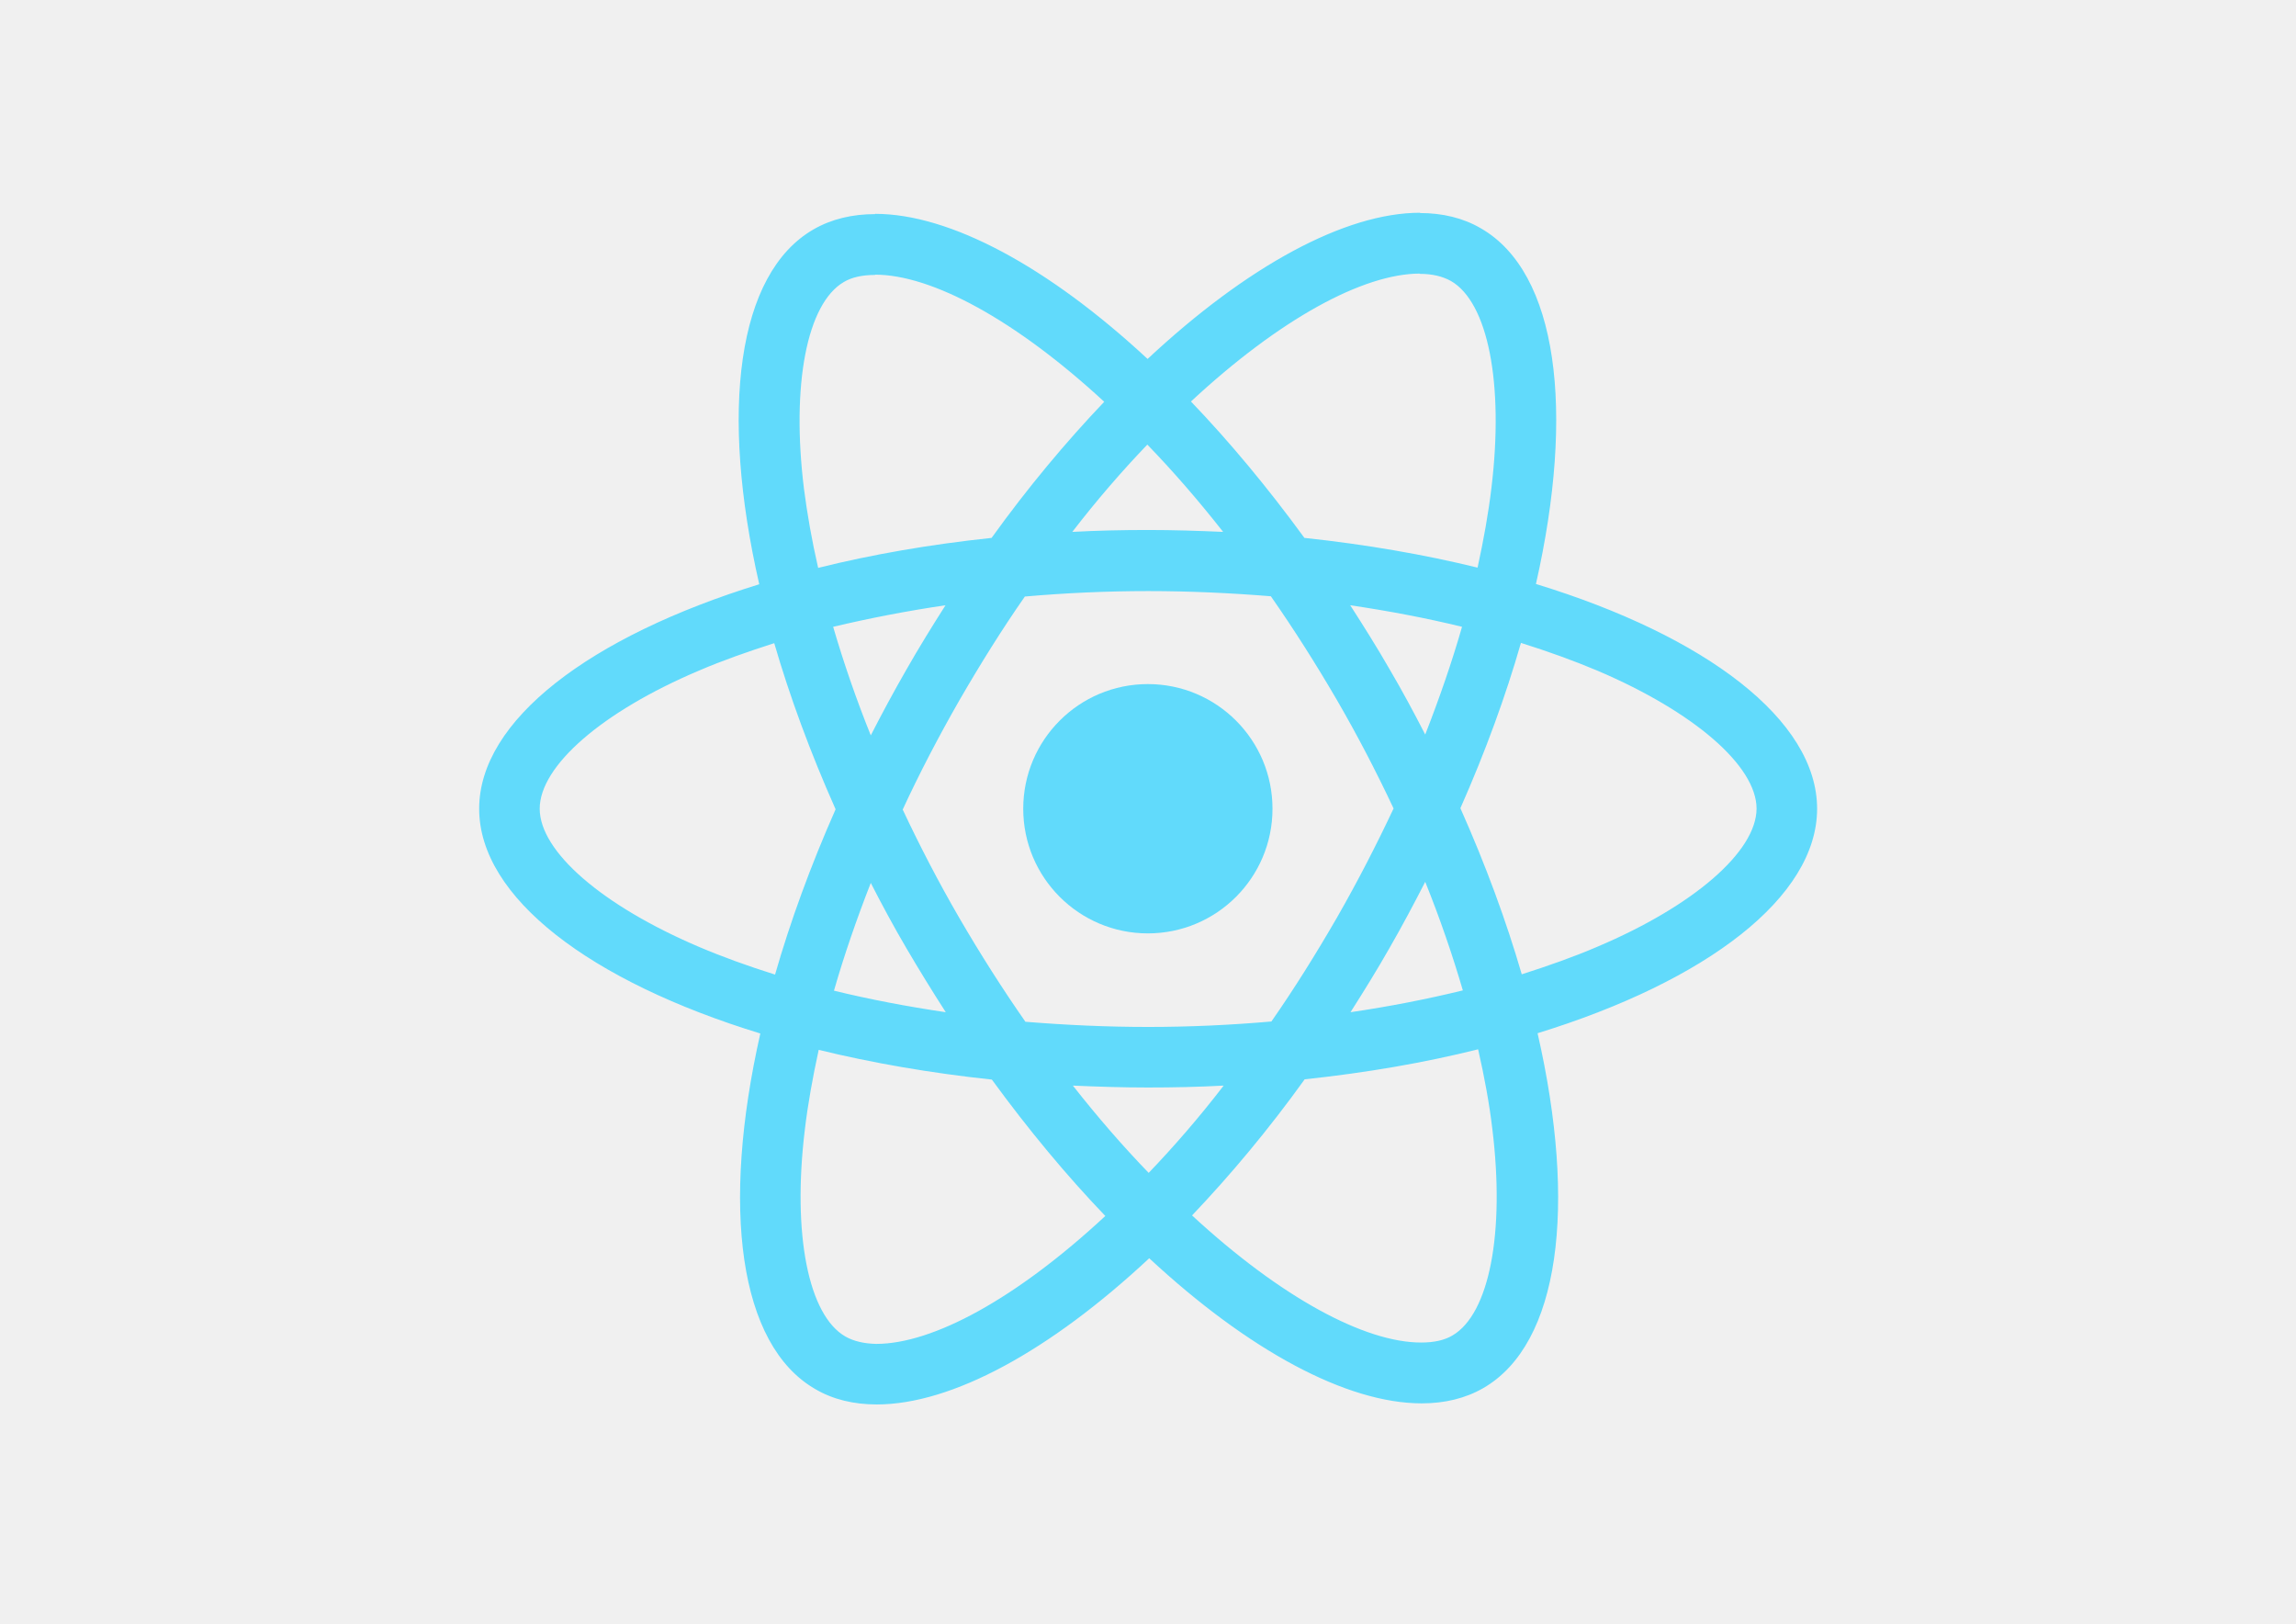
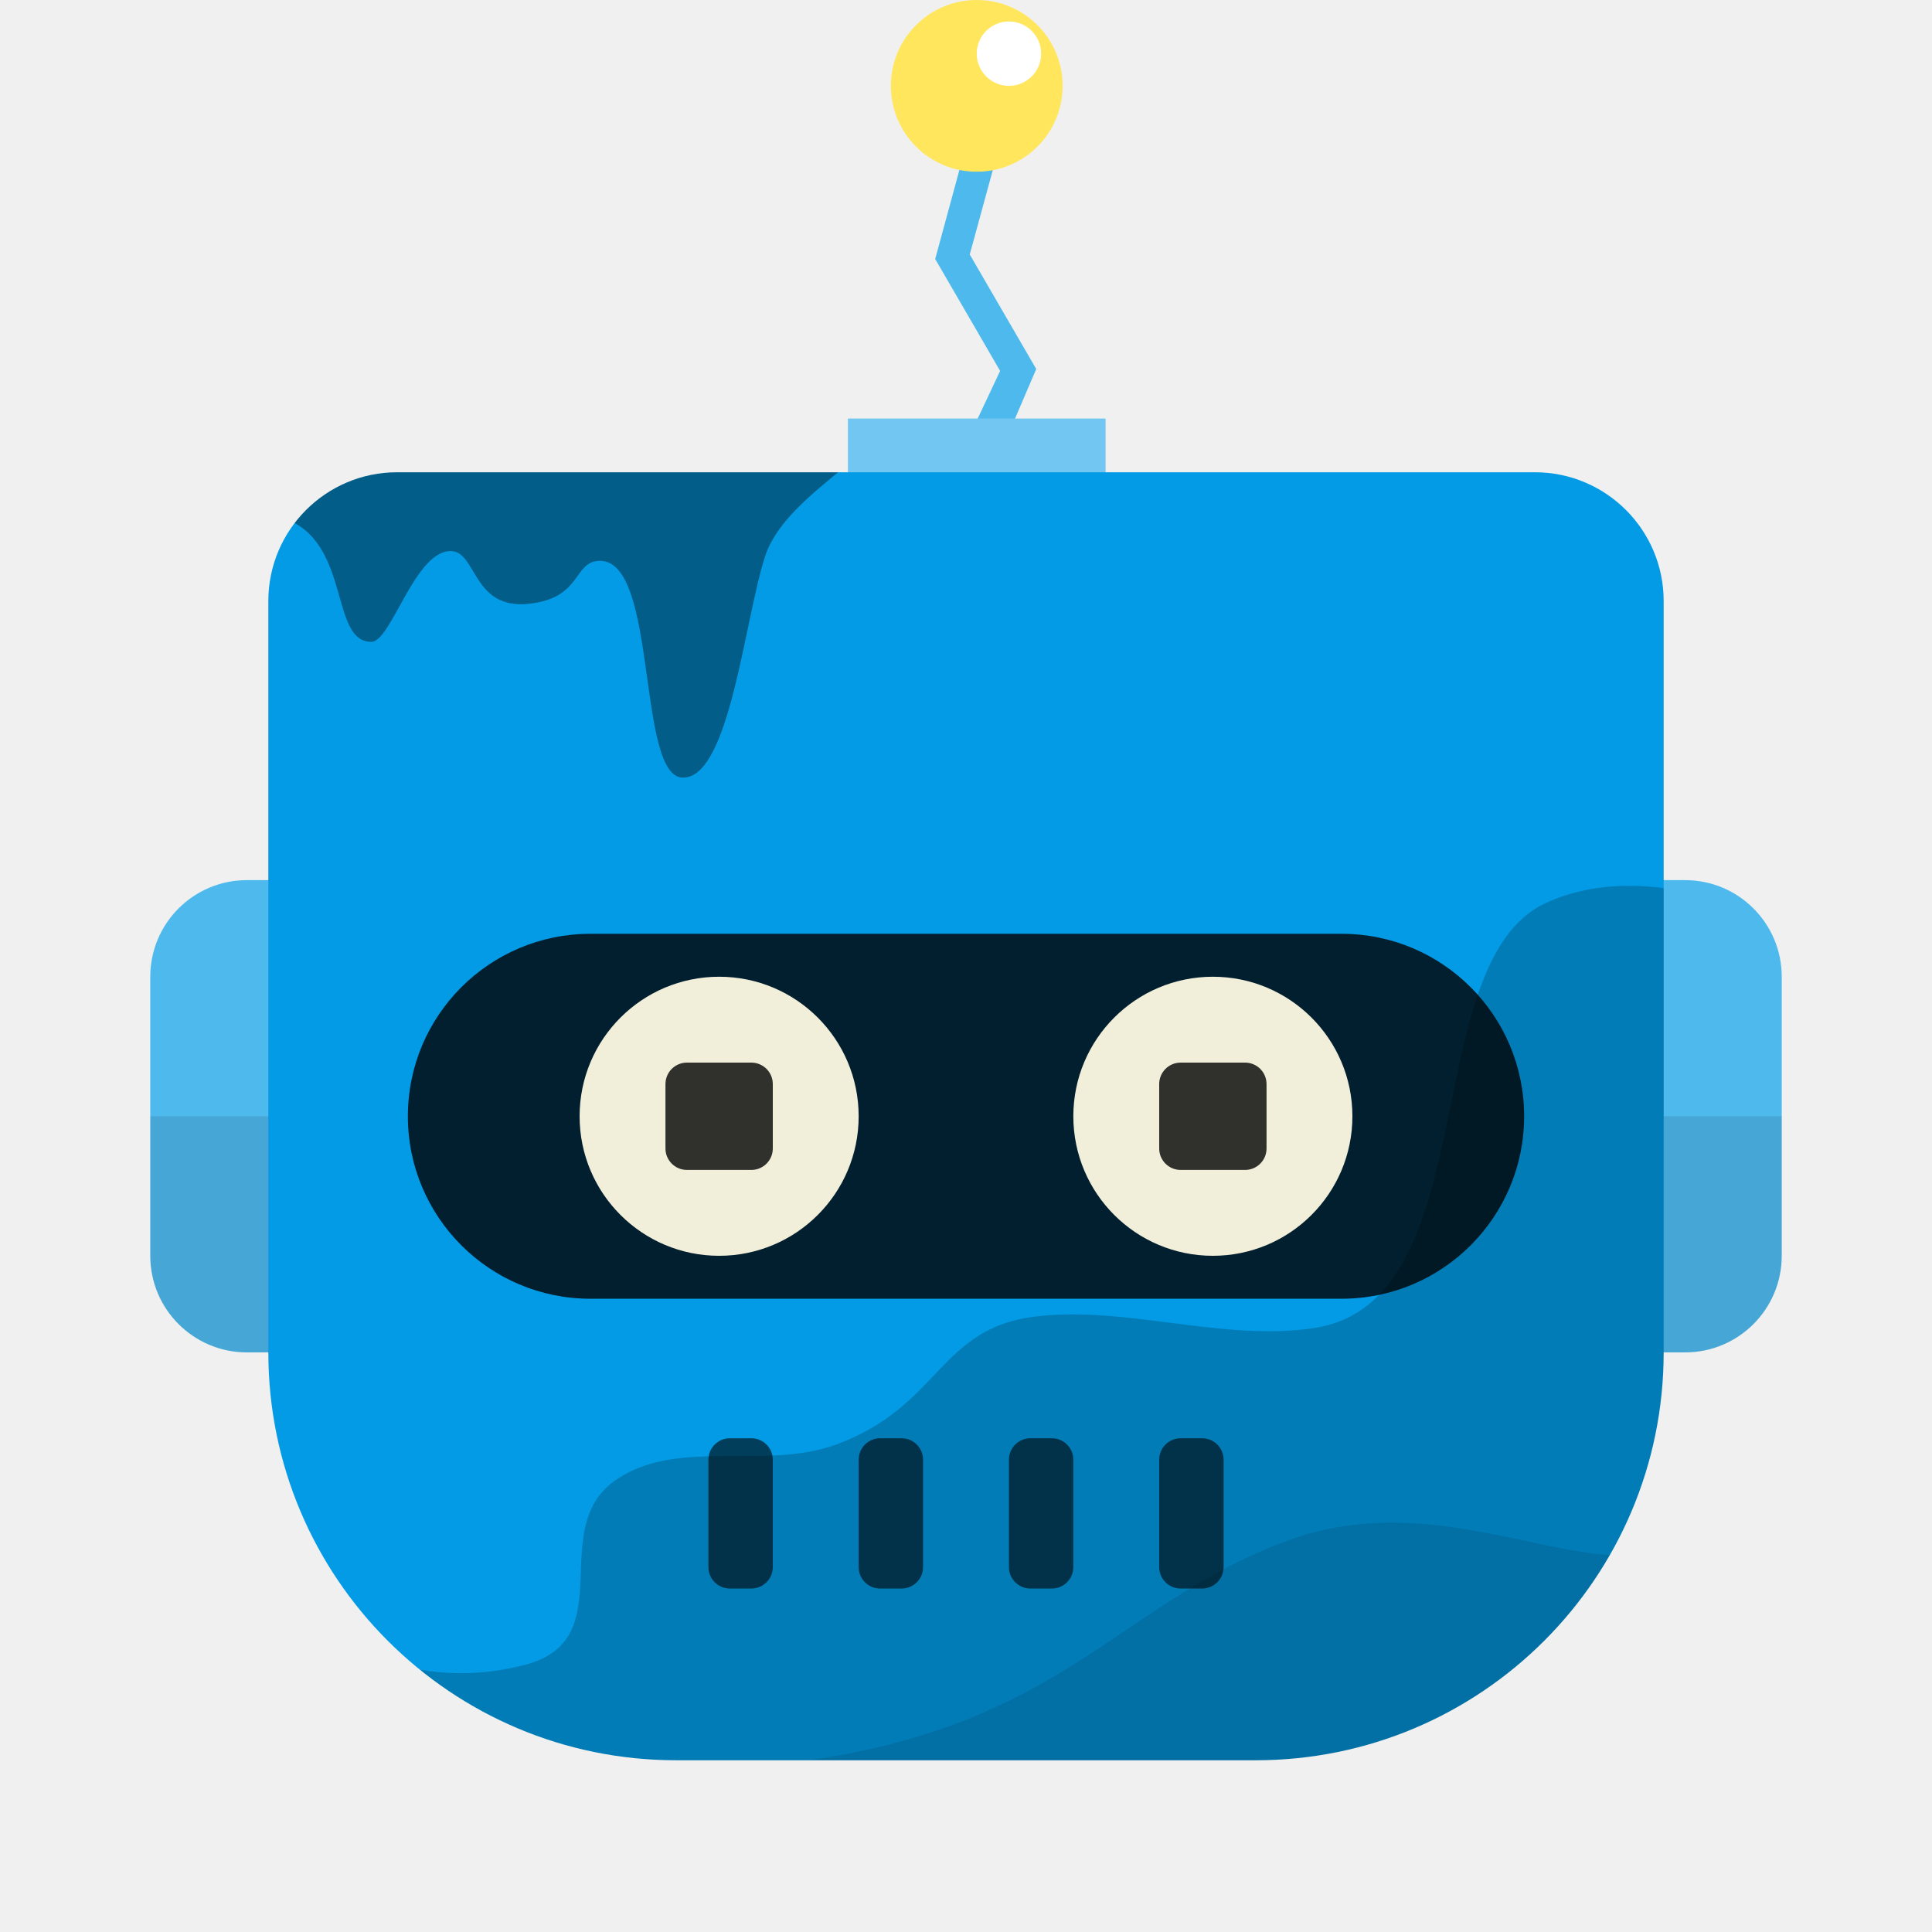
- <svg xmlns="http://www.w3.org/2000/svg" viewBox="0 0 841.9 595.3">
-   <g fill="#61DAFB">
-     <path d="M666.3 296.5c0-32.5-40.7-63.3-103.1-82.4 14.4-63.6 8-114.2-20.2-130.4-6.5-3.8-14.1-5.6-22.4-5.6v22.3c4.6 0 8.3.9 11.4 2.6 13.6 7.8 19.5 37.5 14.9 75.7-1.1 9.4-2.9 19.3-5.1 29.4-19.6-4.8-41-8.5-63.5-10.9-13.5-18.5-27.5-35.3-41.6-50 32.6-30.3 63.2-46.9 84-46.9V78c-27.5 0-63.5 19.6-99.9 53.6-36.4-33.8-72.4-53.2-99.9-53.2v22.3c20.7 0 51.4 16.5 84 46.6-14 14.7-28 31.4-41.3 49.9-22.6 2.4-44 6.1-63.6 11-2.3-10-4-19.7-5.2-29-4.7-38.2 1.1-67.9 14.6-75.8 3-1.8 6.9-2.6 11.5-2.6V78.5c-8.4 0-16 1.8-22.6 5.6-28.1 16.2-34.4 66.7-19.9 130.1-62.2 19.2-102.7 49.9-102.7 82.3 0 32.5 40.7 63.3 103.1 82.4-14.4 63.6-8 114.2 20.2 130.4 6.5 3.8 14.1 5.6 22.5 5.6 27.5 0 63.5-19.6 99.9-53.6 36.4 33.8 72.4 53.2 99.9 53.2 8.4 0 16-1.8 22.6-5.6 28.1-16.2 34.4-66.7 19.9-130.1 62-19.1 102.5-49.9 102.5-82.3zm-130.2-66.7c-3.7 12.9-8.3 26.2-13.5 39.5-4.1-8-8.4-16-13.1-24-4.6-8-9.5-15.8-14.4-23.4 14.2 2.1 27.9 4.7 41 7.9zm-45.8 106.5c-7.8 13.5-15.8 26.3-24.1 38.2-14.9 1.3-30 2-45.2 2-15.1 0-30.2-.7-45-1.9-8.3-11.9-16.4-24.6-24.2-38-7.6-13.1-14.5-26.4-20.8-39.8 6.2-13.4 13.2-26.8 20.7-39.9 7.8-13.5 15.8-26.3 24.1-38.2 14.9-1.3 30-2 45.2-2 15.1 0 30.2.7 45 1.9 8.3 11.9 16.4 24.6 24.2 38 7.6 13.1 14.5 26.4 20.8 39.8-6.3 13.4-13.2 26.8-20.7 39.9zm32.3-13c5.4 13.4 10 26.8 13.8 39.8-13.1 3.2-26.9 5.9-41.2 8 4.9-7.7 9.8-15.6 14.4-23.7 4.6-8 8.9-16.1 13-24.1zM421.2 430c-9.3-9.6-18.6-20.3-27.8-32 9 .4 18.2.7 27.5.7 9.4 0 18.7-.2 27.8-.7-9 11.7-18.3 22.4-27.5 32zm-74.4-58.9c-14.2-2.1-27.9-4.7-41-7.9 3.7-12.9 8.3-26.2 13.5-39.5 4.1 8 8.4 16 13.1 24 4.7 8 9.5 15.8 14.4 23.4zM420.7 163c9.3 9.6 18.6 20.3 27.8 32-9-.4-18.2-.7-27.5-.7-9.4 0-18.7.2-27.8.7 9-11.7 18.3-22.4 27.5-32zm-74 58.9c-4.9 7.7-9.8 15.6-14.4 23.7-4.6 8-8.9 16-13 24-5.4-13.4-10-26.8-13.8-39.8 13.1-3.1 26.9-5.8 41.2-7.9zm-90.5 125.2c-35.4-15.1-58.3-34.9-58.3-50.6 0-15.7 22.9-35.6 58.3-50.6 8.6-3.7 18-7 27.7-10.1 5.7 19.6 13.2 40 22.5 60.9-9.2 20.8-16.6 41.1-22.2 60.6-9.9-3.1-19.3-6.5-28-10.2zM310 490c-13.6-7.8-19.5-37.5-14.9-75.7 1.1-9.4 2.9-19.3 5.1-29.4 19.6 4.8 41 8.5 63.5 10.9 13.5 18.5 27.5 35.3 41.6 50-32.6 30.3-63.2 46.9-84 46.9-4.5-.1-8.3-1-11.3-2.7zm237.2-76.2c4.7 38.2-1.1 67.9-14.6 75.8-3 1.8-6.9 2.6-11.5 2.6-20.7 0-51.4-16.5-84-46.6 14-14.7 28-31.4 41.3-49.9 22.6-2.4 44-6.1 63.6-11 2.3 10.1 4.1 19.8 5.2 29.1zm38.5-66.7c-8.6 3.7-18 7-27.7 10.1-5.7-19.6-13.2-40-22.5-60.9 9.2-20.8 16.6-41.1 22.2-60.6 9.9 3.1 19.3 6.5 28.1 10.2 35.4 15.1 58.3 34.9 58.3 50.6-.1 15.7-23 35.6-58.4 50.6zM320.8 78.4z" />
-     <circle cx="420.9" cy="296.5" r="45.7" />
-     <path d="M520.5 78.1z" />
+ <svg xmlns="http://www.w3.org/2000/svg" viewBox="0 0 180 180" fill="none" shape-rendering="auto">
+   <mask id="viewboxMask">
+     <rect width="180" height="180" rx="0" ry="0" x="0" y="0" fill="#fff" />
+   </mask>
+   <g mask="url(#viewboxMask)">
+     <g transform="translate(0 66)">
+       <mask id="sidesSquare-a" style="mask-type:luminance" maskUnits="userSpaceOnUse" x="14" y="16" width="152" height="44">
+         <g fill="#fff">
+           <rect x="14" y="16" width="36" height="44" rx="9" />
+           <rect x="130" y="16" width="36" height="44" rx="9" />
+         </g>
+       </mask>
+       <g mask="url(#sidesSquare-a)">
+         <path d="M0 0h180v76H0V0Z" fill="#039be5" />
+         <path d="M0 0h180v76H0V0Z" fill="#fff" fill-opacity=".3" />
+         <path fill="#000" fill-opacity=".1" d="M0 38h180v38H0z" />
+       </g>
+     </g>
+     <g transform="translate(41)">
+       <mask id="topAntennaCrooked-a" style="mask-type:luminance" maskUnits="userSpaceOnUse" x="38" y="12" width="24" height="40">
+         <g fill="#fff">
+           <path d="M55.54 34.39 51 45h-3.74l4.92-10.44-6.05-10.43 3.22-11.84 2.9.8-2.9 10.62 6.2 10.68Z" />
+           <path d="M38 39h24v13H38z" />
+         </g>
+       </mask>
+       <g mask="url(#topAntennaCrooked-a)">
+         <path d="M0 0h100v52H0V0Z" fill="#039be5" />
+         <path d="M0 6h100v52H0V6Z" fill="#fff" fill-opacity=".3" />
+         <path fill="#fff" fill-opacity=".2" d="M38 39h24v13H38z" />
+       </g>
+       <circle cx="50" cy="8" r="8" fill="#FFE65C" />
+       <circle cx="53" cy="5" r="3" fill="#fff" />
+     </g>
+     <g transform="translate(25 44)">
+       <mask id="faceSquare02-a" style="mask-type:luminance" maskUnits="userSpaceOnUse" x="0" y="0" width="130" height="120">
+         <path d="M0 12A12 12 0 0 1 12 0h106a12 12 0 0 1 12 12v70a38 38 0 0 1-38 38H38A38 38 0 0 1 0 82V12Z" fill="#fff" />
+       </mask>
+       <g mask="url(#faceSquare02-a)">
+         <path d="M-2-2h134v124H-2V-2Z" fill="#039be5" />
+         <g transform="translate(-1 -1)">
+           <g fill-rule="evenodd" clip-rule="evenodd" fill="#000">
+             <path d="M-9.12 122.1c4.36-30.7 13.06-4.57 33.99-9.98 9.24-2.39 1.77-12.82 8.67-17.35 5.82-3.82 13.76-.74 20.43-3.21 9.63-3.57 9.5-10.82 18.48-11.9 8.48-1.03 17.37 2.34 25.93 1.08 16.15-2.4 9.53-34.03 21.64-39.61 12.1-5.6 32.05 4.06 34.66 19.87 2.54 15.42-14.46 72.78-14.46 72.78H-9.12" fill-opacity=".2" />
+             <path d="M35.93 122c37.67 0 41.6-14.75 60.14-21.5 18.53-6.76 34.78 10.71 41-6.27 6.24-16.98 6.2 35.95 6.2 35.95H35.94V122Z" fill-opacity=".1" />
+             <path d="M-2 4.87C9.73 3.75 5.96 16.8 10.6 16.8c1.85 0 4.03-8.46 7.38-8.46 2.46 0 2 5.5 7.32 4.91 5-.54 4.08-4 6.6-4 5.45 0 3.39 20.2 7.74 20.2 4.36 0 5.73-14.8 7.65-20.64 2.43-7.4 16.97-11.56 6.6-14.5H-2.29" fill-opacity=".4" />
+           </g>
+         </g>
+       </g>
+     </g>
+     <g transform="translate(52 124)">
+       <g fill="#000" fill-opacity=".6">
+         <rect x="28" y="10" width="6" height="14" rx="2" />
+         <rect x="14" y="10" width="6" height="14" rx="2" />
+         <rect x="42" y="10" width="6" height="14" rx="2" />
+         <rect x="56" y="10" width="6" height="14" rx="2" />
+       </g>
+     </g>
+     <g transform="translate(38 76)">
+       <rect y="11" width="104" height="34" rx="17" fill="#000" fill-opacity=".8" />
+       <circle cx="29" cy="28" r="13" fill="#F1EEDA" />
+       <circle cx="75" cy="28" r="13" fill="#F1EEDA" />
+       <rect x="24" y="23" width="10" height="10" rx="2" fill="#000" fill-opacity=".8" />
+       <rect x="70" y="23" width="10" height="10" rx="2" fill="#000" fill-opacity=".8" />
+     </g>
  </g>
</svg>
